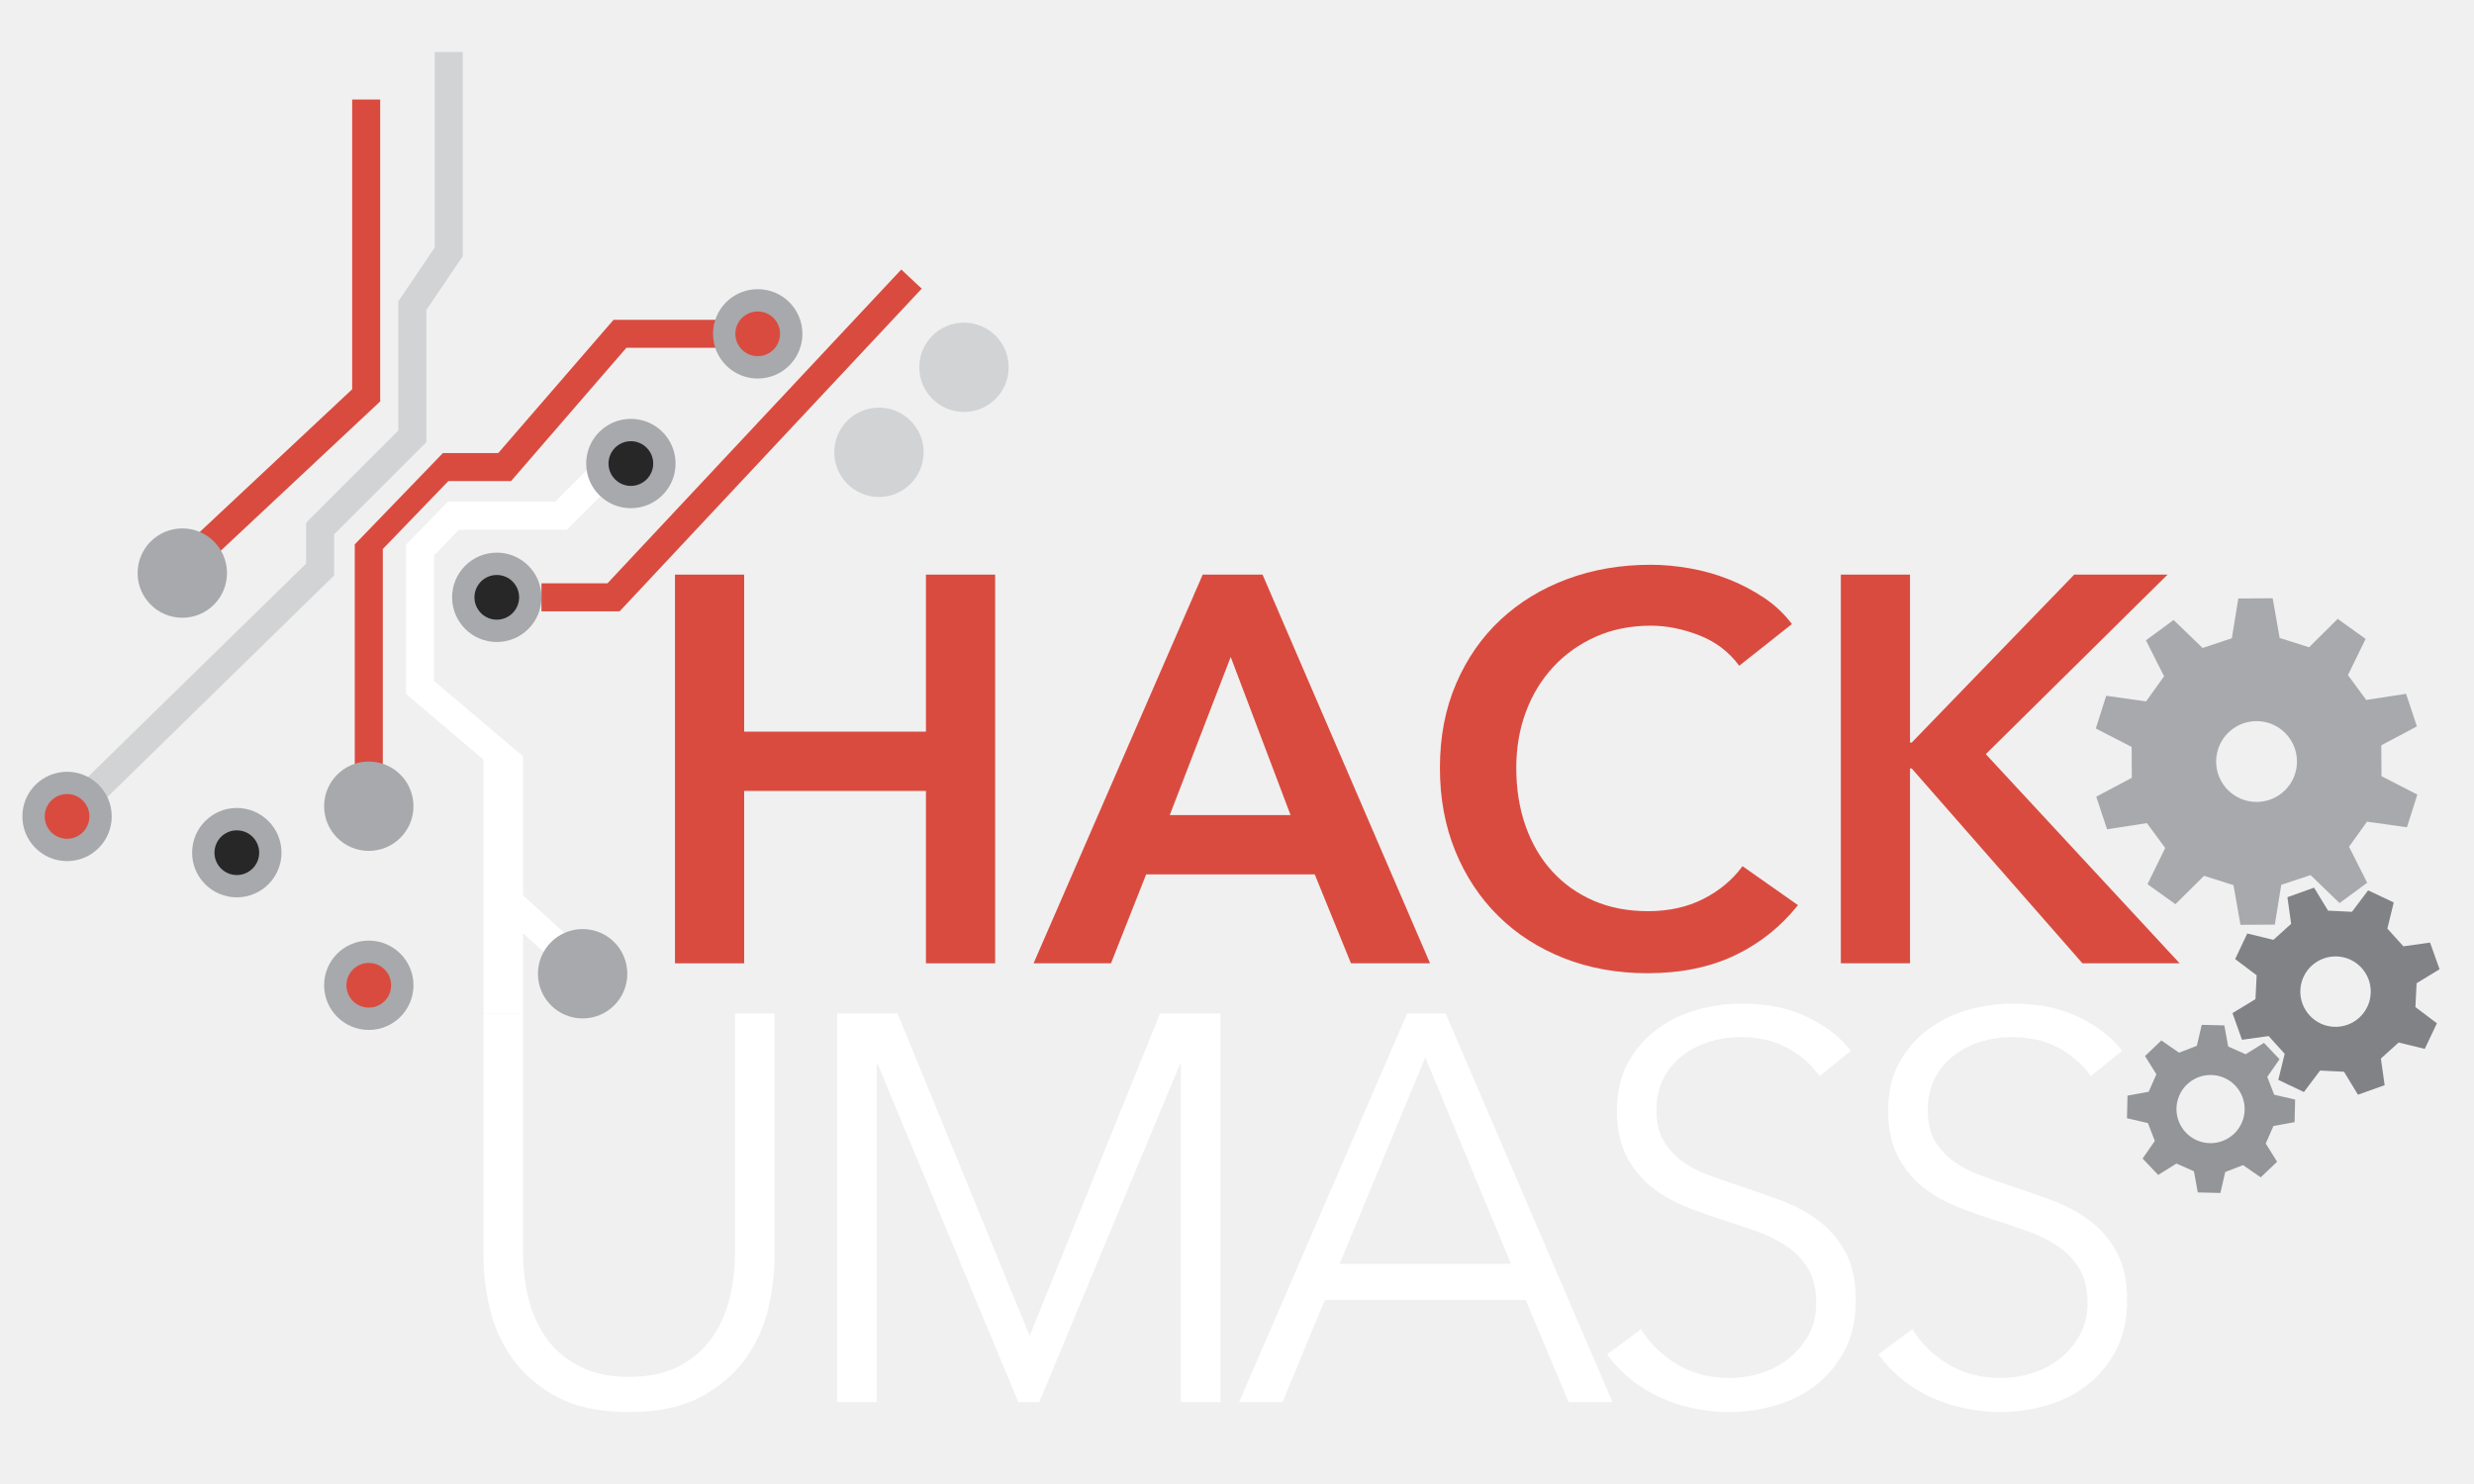
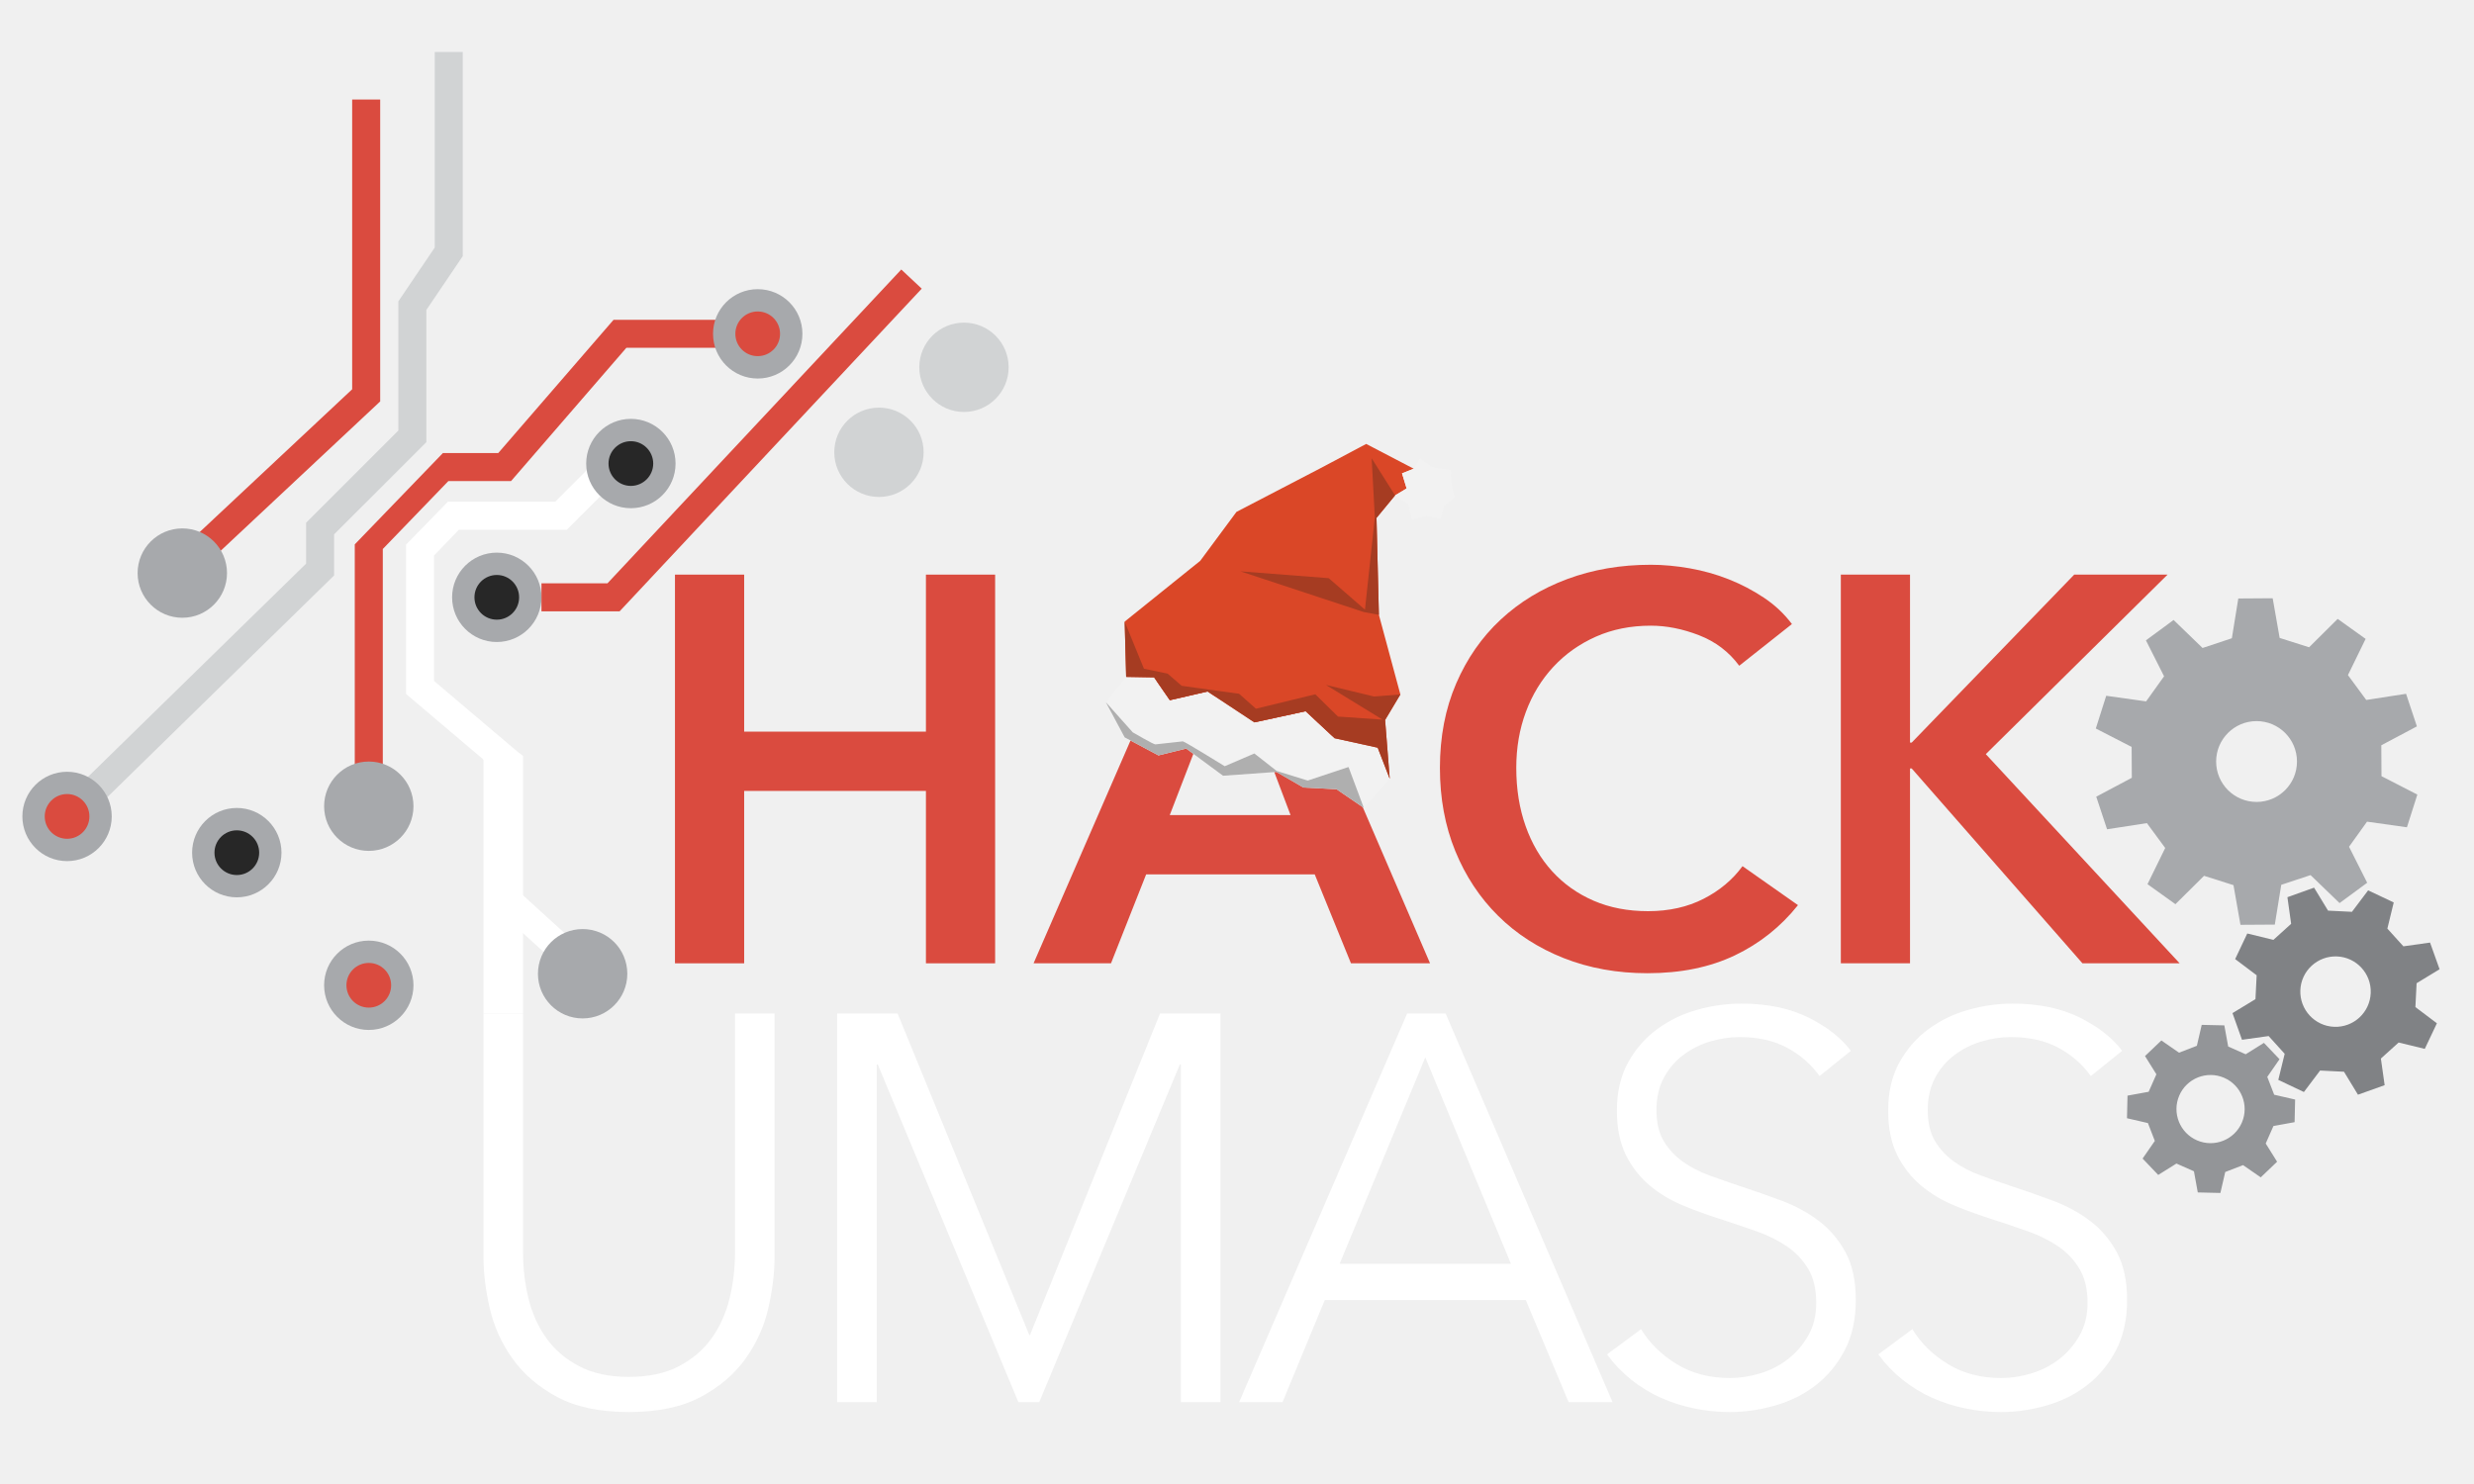
<svg xmlns="http://www.w3.org/2000/svg" version="1.1" id="Layer_1" x="0px" y="0px" width="414.875px" height="248.76px" viewBox="0 0 414.875 248.76" enable-background="new 0 0 414.875 248.76" xml:space="preserve">
-   <g id="toolbar">
- </g>
-   <g>
-     <polygon class="gray-stroke" fill="#D1D3D4" points="16.642,135.038 13.356,131.678 51.327,94.55 51.327,87.685 66.801,72.216 66.801,50.549   72.901,41.529 72.901,8.723 77.6,8.723 77.6,42.968 71.5,51.987 71.5,74.162 56.026,89.633 56.026,96.525  " />
+   <g id="Layer_1">
+     <g id="toolbar">
+ 	</g>
+     <g>
+       <polygon class="gray-stroke" fill="#D1D3D4" points="16.642,135.038 13.356,131.678 51.327,94.55 51.327,87.685 66.801,72.216 66.801,50.549    72.901,41.529 72.901,8.723 77.6,8.723 77.6,42.968 71.5,51.987 71.5,74.162 56.026,89.633 56.026,96.525  " />
+     </g>
+     <g>
+       <g>
+         <polygon class="red-stroke" fill="#DA4B3F" points="64.192,129.405 59.492,129.405 59.492,91.313 74.274,75.992 83.555,75.992 102.891,53.642     121.154,53.642 121.154,58.341 105.038,58.341 85.703,80.692 75.191,80.692 64.192,92.091   " />
+       </g>
+     </g>
+     <g>
+       <polygon class="white-stroke" fill="#FFFFFF" points="92.497,160.887 82.277,151.583 82.277,128.431 68.09,116.401 68.09,91.354 75.11,84.163    93.103,84.163 98.432,78.833 101.756,82.156 95.051,88.86 76.945,88.86 72.788,93.188 72.788,114.226 86.979,126.251    86.979,149.511 87.749,150.212 95.658,157.414  " />
+     </g>
+     <g>
+       <g>
+         <polygon class="red-stroke" fill="#DA4B3F" points="35.939,93.384 32.727,89.955 59.057,65.296 59.057,16.7 63.756,16.7 63.756,67.334   " />
+       </g>
+     </g>
+     <g>
+       <path class="dot" fill="#A7A9AC" d="M61.843,127.739c-4.133,0-7.491,3.357-7.491,7.498c0,4.138,3.357,7.49,7.491,7.49    c4.143,0,7.494-3.354,7.494-7.49C69.337,131.097,65.986,127.739,61.843,127.739z" />
+     </g>
+     <g>
+       <path class="dot" fill="#A7A9AC" d="M39.714,135.526c-4.145,0-7.498,3.367-7.498,7.5c0,4.141,3.353,7.492,7.498,7.492    c4.136,0,7.489-3.353,7.489-7.492C47.204,138.894,43.85,135.526,39.714,135.526z" />
+     </g>
+     <g>
+       <circle class="white-circuit" fill="#272727" cx="39.714" cy="143.029" r="3.749" />
+     </g>
+     <g>
+       <path class="dot" fill="#A7A9AC" d="M61.843,157.776c-4.133,0-7.491,3.35-7.491,7.488s3.357,7.5,7.491,7.5c4.143,0,7.494-3.361,7.494-7.5    C69.337,161.13,65.986,157.776,61.843,157.776z" />
+     </g>
+     <g>
+       <g>
+         <path class="red-circuit" fill="#DA4B3F" d="M61.843,161.522c-2.068,0-3.748,1.676-3.748,3.742c0,2.073,1.68,3.752,3.748,3.752     c2.077,0,3.75-1.679,3.75-3.752C65.592,163.198,63.92,161.522,61.843,161.522z" />
+       </g>
+     </g>
+     <g>
+       <path class="dot" fill="#A7A9AC" d="M11.25,129.456c-4.148,0-7.498,3.352-7.498,7.488c0,4.14,3.351,7.498,7.498,7.498    c4.14,0,7.487-3.358,7.487-7.498C18.736,132.808,15.391,129.456,11.25,129.456z" />
+     </g>
+     <g>
+       <g>
+         <path class="red-circuit" fill="#DA4B3F" d="M11.25,133.192c-2.074,0-3.75,1.683-3.75,3.755c0,2.073,1.676,3.75,3.75,3.75     c2.059,0,3.744-1.677,3.744-3.75C14.995,134.875,13.31,133.192,11.25,133.192z" />
+       </g>
+     </g>
+     <g>
+       <path class="dot" fill="#A7A9AC" d="M105.789,70.259c-4.134,0-7.487,3.354-7.487,7.498c0,4.137,3.349,7.489,7.487,7.489    c4.149,0,7.498-3.354,7.498-7.489C113.286,73.611,109.937,70.259,105.789,70.259z" />
+     </g>
+     <g>
+       <path class="white-circuit" fill="#272727" d="M105.789,74.007c-2.071,0-3.744,1.68-3.744,3.75c0,2.059,1.673,3.747,3.744,3.747    c2.074,0,3.753-1.688,3.753-3.747C109.538,75.687,107.86,74.007,105.789,74.007z" />
+     </g>
+     <g>
+       <path class="dot" fill="#A7A9AC" d="M127.065,48.506c-4.141,0-7.494,3.352-7.494,7.487c0,4.148,3.353,7.501,7.494,7.501    c4.147,0,7.496-3.354,7.496-7.501C134.562,51.855,131.212,48.506,127.065,48.506z" />
+     </g>
+     <g>
+       <g>
+         <path class="red-circuit" fill="#DA4B3F" d="M127.065,52.247c-2.073,0-3.75,1.674-3.75,3.744c0,2.078,1.676,3.747,3.75,3.747     c2.069,0,3.746-1.669,3.746-3.747C130.811,53.921,129.134,52.247,127.065,52.247z" />
+       </g>
+     </g>
+     <g>
+       <path class="dot" fill="#A7A9AC" d="M83.312,92.698c-4.146,0-7.497,3.363-7.497,7.493c0,4.14,3.351,7.499,7.497,7.499    c4.137,0,7.488-3.359,7.488-7.499C90.799,96.062,87.453,92.698,83.312,92.698z" />
+     </g>
+     <g>
+       <path class="white-circuit" fill="#272727" d="M83.312,96.444c-2.072,0-3.75,1.682-3.75,3.75c0,2.074,1.678,3.75,3.75,3.75    c2.065,0,3.741-1.676,3.741-3.75C87.053,98.126,85.376,96.444,83.312,96.444z" />
+     </g>
+     <g>
+       <g>
+         <polygon class="red-stroke" fill="#DA4B3F" points="103.908,102.541 90.799,102.541 90.799,97.844 101.87,97.844 151.138,45.208 154.569,48.418   " />
+       </g>
+     </g>
+     <g>
+       <path class="dot" fill="#A7A9AC" d="M30.577,88.635c-4.144,0-7.5,3.354-7.5,7.491c0,4.134,3.357,7.496,7.5,7.496    c4.137,0,7.491-3.362,7.491-7.496C38.068,91.989,34.715,88.635,30.577,88.635z" />
+     </g>
+     <g>
+       <path class="dot" fill="#A7A9AC" d="M97.703,155.841c-4.139,0-7.492,3.355-7.492,7.502c0,4.127,3.353,7.487,7.492,7.487    c4.144,0,7.494-3.36,7.494-7.487C105.199,159.196,101.85,155.841,97.703,155.841z" />
+     </g>
+     <g enable-background="new    ">
+       <path class="hack" fill="#DA4B3F" d="M113.189,96.386h11.603v26.338h30.481V96.386h11.604v65.199h-11.604v-28.916h-30.481v28.916h-11.603V96.386    z" />
+       <path class="hack" fill="#DA4B3F" d="M201.687,96.386h10.037l28.087,65.199h-13.262l-6.076-14.918h-28.271l-5.894,14.918h-12.985L201.687,96.386    z M216.42,136.722L206.383,110.2l-10.222,26.521H216.42z" />
+       <path class="hack" fill="#DA4B3F" d="M291.659,111.673c-1.721-2.333-3.961-4.036-6.724-5.111c-2.763-1.073-5.465-1.611-8.104-1.611    c-3.377,0-6.445,0.614-9.209,1.842c-2.763,1.229-5.143,2.917-7.137,5.064c-1.996,2.15-3.531,4.667-4.604,7.552    c-1.075,2.887-1.611,6.018-1.611,9.393c0,3.563,0.521,6.815,1.564,9.762c1.043,2.947,2.533,5.479,4.467,7.599    s4.251,3.761,6.953,4.927c2.699,1.167,5.738,1.75,9.115,1.75c3.5,0,6.6-0.691,9.303-2.072c2.699-1.382,4.88-3.207,6.537-5.479    l9.302,6.538c-2.888,3.623-6.416,6.432-10.591,8.427c-4.176,1.994-9.057,2.992-14.643,2.992c-5.097,0-9.777-0.846-14.044-2.532    c-4.269-1.688-7.937-4.052-11.004-7.091c-3.071-3.039-5.465-6.66-7.185-10.866c-1.719-4.205-2.578-8.854-2.578-13.952    c0-5.217,0.906-9.93,2.718-14.135c1.81-4.205,4.296-7.782,7.459-10.729c3.161-2.947,6.892-5.218,11.188-6.814    c4.297-1.597,8.963-2.395,13.998-2.395c2.086,0,4.267,0.2,6.537,0.599c2.271,0.399,4.45,1.013,6.538,1.842    c2.087,0.828,4.052,1.857,5.894,3.085c1.843,1.229,3.408,2.702,4.697,4.42L291.659,111.673z" />
+       <path class="hack" fill="#DA4B3F" d="M308.696,96.386h11.602v28.18h0.277l27.258-28.18h15.656l-30.482,30.113l32.508,35.086h-16.301    l-28.639-32.691h-0.277v32.691h-11.602V96.386L308.696,96.386z" />
+     </g>
+     <path class="umass" fill="#FFFFFF" d="M105.485,236.853c-4.912,0-8.933-0.845-12.063-2.531c-3.131-1.688-5.617-3.821-7.459-6.4   c-1.842-2.578-3.117-5.387-3.822-8.426c-0.707-3.039-1.059-5.908-1.059-8.61v-40.888h6.63v40.15c0,2.641,0.307,5.203,0.921,7.689   c0.613,2.486,1.611,4.696,2.993,6.63c1.381,1.935,3.208,3.5,5.479,4.696c2.271,1.197,5.065,1.796,8.38,1.796s6.108-0.599,8.38-1.796   c2.271-1.196,4.098-2.764,5.479-4.696c1.381-1.934,2.379-4.143,2.993-6.63c0.613-2.486,0.921-5.05,0.921-7.689v-40.15h6.63v40.888   c0,2.702-0.354,5.571-1.059,8.61c-0.706,3.039-1.98,5.848-3.822,8.426c-1.842,2.579-4.344,4.713-7.505,6.4   C114.34,236.008,110.334,236.853,105.485,236.853z" />
+     <path class="umass" fill="#FFFFFF" d="M172.618,223.96h0.092l21.825-53.964h10.13v65.198h-6.63V178.56h-0.184l-23.575,56.635h-3.499   l-23.575-56.635h-0.185v56.635h-6.63v-65.198h10.13L172.618,223.96z" />
+     <path class="umass" fill="#FFFFFF" d="M215.07,235.194h-7.275l28.18-65.198h6.445l27.994,65.198h-7.365l-7.184-17.129h-33.705L215.07,235.194z    M224.647,211.989h28.73l-14.365-34.626L224.647,211.989z" />
+     <path class="umass" fill="#FFFFFF" d="M305.133,180.494c-1.413-1.964-3.225-3.545-5.434-4.742c-2.211-1.196-4.882-1.796-8.013-1.796   c-1.597,0-3.224,0.246-4.881,0.736c-1.657,0.492-3.162,1.244-4.513,2.257c-1.352,1.013-2.439,2.286-3.27,3.821   c-0.829,1.535-1.242,3.347-1.242,5.434c0,2.088,0.396,3.808,1.191,5.156c0.796,1.351,1.854,2.502,3.169,3.453   c1.315,0.953,2.817,1.735,4.501,2.349c1.684,0.614,3.443,1.229,5.279,1.842c2.266,0.737,4.545,1.536,6.842,2.396   c2.296,0.859,4.361,1.979,6.199,3.36c1.836,1.382,3.338,3.132,4.5,5.249c1.162,2.118,1.744,4.805,1.744,8.059   c0,3.255-0.621,6.063-1.861,8.427s-2.854,4.313-4.834,5.848c-1.982,1.535-4.247,2.671-6.795,3.407   c-2.549,0.736-5.11,1.104-7.689,1.104c-1.966,0-3.93-0.199-5.893-0.599c-1.967-0.399-3.838-0.998-5.618-1.795   c-1.781-0.798-3.438-1.812-4.974-3.039s-2.887-2.64-4.051-4.235l5.709-4.236c1.411,2.334,3.391,4.281,5.94,5.848   c2.547,1.564,5.539,2.35,8.978,2.35c1.657,0,3.346-0.262,5.065-0.783c1.719-0.521,3.271-1.319,4.651-2.395   c1.381-1.074,2.517-2.394,3.406-3.96c0.889-1.565,1.336-3.392,1.336-5.479c0-2.271-0.447-4.158-1.336-5.664   c-0.891-1.503-2.072-2.763-3.545-3.775c-1.475-1.013-3.162-1.856-5.064-2.532c-1.904-0.675-3.899-1.35-5.986-2.025   c-2.148-0.676-4.268-1.441-6.354-2.303c-2.088-0.858-3.961-1.979-5.619-3.36c-1.656-1.382-2.991-3.085-4.006-5.111   c-1.012-2.024-1.52-4.512-1.52-7.459c0-3.131,0.629-5.832,1.889-8.104c1.258-2.27,2.9-4.143,4.926-5.616   c2.027-1.474,4.268-2.547,6.724-3.224c2.455-0.676,4.881-1.014,7.274-1.014c4.42,0,8.197,0.783,11.328,2.35   c3.131,1.565,5.492,3.423,7.09,5.57L305.133,180.494z" />
+     <path class="umass" fill="#FFFFFF" d="M350.624,180.494c-1.412-1.964-3.223-3.545-5.434-4.742c-2.209-1.196-4.881-1.796-8.012-1.796   c-1.598,0-3.223,0.246-4.881,0.736c-1.658,0.492-3.162,1.244-4.512,2.257c-1.354,1.013-2.441,2.286-3.271,3.821   c-0.828,1.535-1.242,3.347-1.242,5.434c0,2.088,0.396,3.808,1.191,5.156c0.797,1.351,1.854,2.502,3.17,3.453   c1.316,0.953,2.816,1.735,4.5,2.349c1.686,0.614,3.443,1.229,5.281,1.842c2.264,0.737,4.543,1.536,6.84,2.396   s4.363,1.979,6.201,3.36c1.836,1.382,3.336,3.132,4.498,5.249c1.164,2.118,1.746,4.805,1.746,8.059c0,3.255-0.621,6.063-1.861,8.427   c-1.242,2.364-2.854,4.313-4.836,5.848c-1.98,1.535-4.246,2.671-6.793,3.407c-2.549,0.736-5.111,1.104-7.691,1.104   c-1.965,0-3.93-0.199-5.893-0.599c-1.965-0.399-3.838-0.998-5.617-1.795c-1.781-0.798-3.439-1.812-4.973-3.039   c-1.535-1.228-2.887-2.64-4.053-4.235l5.711-4.236c1.41,2.334,3.391,4.281,5.938,5.848c2.547,1.564,5.539,2.35,8.979,2.35   c1.656,0,3.346-0.262,5.064-0.783c1.719-0.521,3.271-1.319,4.652-2.395c1.381-1.074,2.516-2.394,3.406-3.96   c0.889-1.565,1.336-3.392,1.336-5.479c0-2.271-0.447-4.158-1.336-5.664c-0.891-1.503-2.072-2.763-3.545-3.775   c-1.475-1.013-3.162-1.856-5.066-2.532c-1.904-0.675-3.898-1.35-5.986-2.025c-2.148-0.676-4.268-1.441-6.352-2.303   c-2.088-0.858-3.961-1.979-5.619-3.36c-1.656-1.382-2.992-3.085-4.006-5.111c-1.012-2.024-1.52-4.512-1.52-7.459   c0-3.131,0.629-5.832,1.889-8.104c1.258-2.27,2.9-4.143,4.926-5.616c2.027-1.474,4.268-2.547,6.723-3.224   c2.455-0.676,4.881-1.014,7.275-1.014c4.42,0,8.197,0.783,11.328,2.35c3.131,1.565,5.492,3.423,7.09,5.57L350.624,180.494z" />
+     <polygon class="white-stroke" fill="#FFFFFF" points="87.019,126.276 81.082,126.276 81.082,169.996 87.712,169.996 87.712,126.794 " />
+     <g>
+       <path class="dot" fill="#D1D3D4" d="M161.65,54.117c-4.133,0-7.49,3.35-7.49,7.488s3.357,7.498,7.49,7.498c4.143,0,7.494-3.359,7.494-7.498    C169.144,57.471,165.792,54.117,161.65,54.117z" />
+     </g>
+     <g>
+       <path class="dot" fill="#D1D3D4" d="M147.394,68.374c-4.133,0-7.491,3.349-7.491,7.487c0,4.139,3.357,7.498,7.491,7.498    c4.143,0,7.494-3.359,7.494-7.498C154.888,71.727,151.537,68.374,147.394,68.374z" />
+     </g>
+     <path id="gear1" fill="#939598" d="M381.243,188.877l3.548-0.646l0.088-3.795l-3.513-0.809l-1.157-2.992l2.054-2.96l-2.617-2.746l-3.059,1.912   l-2.934-1.3l-0.646-3.545l-3.793-0.087l-0.812,3.51l-2.991,1.158l-2.962-2.053l-2.745,2.62l1.91,3.056l-1.297,2.935l-3.545,0.645   l-0.09,3.792l3.511,0.811l1.159,2.993l-2.052,2.959l2.621,2.746l3.055-1.909l2.933,1.297l0.646,3.548l3.792,0.087l0.811-3.515   l2.99-1.153l2.963,2.051l2.745-2.62l-1.908-3.058L381.243,188.877z M368.441,191.289c-2.901-1.249-4.243-4.613-2.996-7.512   c1.248-2.902,4.61-4.241,7.514-2.993c2.897,1.247,4.238,4.61,2.991,7.511C374.705,191.194,371.34,192.535,368.441,191.289z" />
+     <path id="gear2" fill="#808285" d="M405.249,164.925l3.854-2.344l-1.598-4.474l-4.47,0.628l-2.688-2.973l1.068-4.385l-4.292-2.031l-2.716,3.602   l-4.006-0.2l-2.345-3.853l-4.47,1.599l0.624,4.466l-2.973,2.691l-4.383-1.069l-2.032,4.292l3.604,2.716l-0.199,4.007l-3.852,2.341   l1.594,4.474l4.467-0.626l2.691,2.978l-1.07,4.375l4.293,2.034l2.715-3.601l4.008,0.2l2.344,3.852l4.474-1.598l-0.631-4.467   l2.976-2.688l4.385,1.066l2.032-4.292l-3.604-2.718L405.249,164.925z M391.425,172.237c-3.261-0.131-5.796-2.878-5.673-6.136   c0.129-3.26,2.88-5.797,6.142-5.67c3.255,0.13,5.798,2.877,5.661,6.14C397.428,169.826,394.684,172.364,391.425,172.237z" />
+     <path id="gear3" fill="#A7A9AC" d="M403.628,138.768l1.746-5.487l-6.012-3.089l-0.031-5.179l5.969-3.17l-1.816-5.465l-6.678,1.032l-3.07-4.169   l2.965-6.074l-4.684-3.354l-4.799,4.761l-4.934-1.569l-1.168-6.655l-5.766,0.039l-1.08,6.67l-4.914,1.633l-4.857-4.698l-4.639,3.417   l3.043,6.031l-3.016,4.208l-6.689-0.941l-1.744,5.489l6.008,3.092l0.031,5.176l-5.965,3.17l1.814,5.467l6.68-1.033l3.07,4.17   l-2.969,6.07l4.684,3.357l4.799-4.758l4.936,1.564l1.17,6.656l5.76-0.038l1.082-6.673l4.914-1.629l4.861,4.695l4.635-3.414   l-3.045-6.037l3.018-4.207L403.628,138.768z M378.414,134.517c-3.748,0-6.781-3.033-6.781-6.777c0-3.744,3.033-6.781,6.781-6.781   c3.744,0,6.777,3.037,6.777,6.781C385.191,131.483,382.158,134.517,378.414,134.517z" />
  </g>
-   <g>
-     <g>
-       <polygon class="red-stroke" fill="#DA4B3F" points="64.192,129.405 59.492,129.405 59.492,91.313 74.274,75.992 83.555,75.992 102.891,53.642    121.154,53.642 121.154,58.341 105.038,58.341 85.703,80.692 75.191,80.692 64.192,92.091   " />
-     </g>
+   <g id="santahat">
+     <polygon fill="#F2F2F2" points="228.703,135.514 233.049,130.631 231.03,125.417 223.807,123.831 218.951,119.297 210.348,121.168    202.506,115.987 196.176,117.449 193.536,113.628 188.847,113.545 185.44,117.783 188.6,123.686 194.262,126.713 198.917,125.561    205.102,130.121 214.05,129.481 218.573,132.1 224.12,132.383  " />
+     <polygon fill="#DA4727" points="188.847,113.545 193.536,113.628 196.176,117.449 202.506,115.987 210.348,121.168    218.951,119.297 223.807,123.831 231.03,125.417 233.049,130.631 232.273,120.77 234.835,116.485 231.233,103.136 230.832,86.875    233.947,83.095 235.882,81.934 235.11,79.395 237.071,78.623 229.102,74.464 221.451,78.528 207.349,85.863 201.272,94.07    188.6,104.267  " />
+     <polygon fill="#F2F2F2" points="237.071,78.623 235.11,79.395 235.882,81.934 233.947,83.095 236.189,84.599 236.718,87.189    239.208,86.567 241.615,87.009 242.116,84.935 243.932,83.404 243.436,81.395 243.274,78.833 240.2,78.373 238.085,76.878  " />
+     <polygon fill="#A63C22" points="188.6,104.267 188.847,113.545 193.536,113.628 196.176,117.449 202.506,115.987 210.348,121.168    218.951,119.297 223.807,123.831 231.03,125.417 233.049,130.631 232.273,120.77 234.835,116.485 230.418,116.833 222.355,114.89    231.858,120.714 224.371,120.196 220.569,116.459 210.613,118.877 207.786,116.372 198.167,115.04 195.809,112.997    191.834,112.173  " />
+     <polygon fill="#A63C22" points="230.832,86.875 231.233,103.136 228.691,102.662 208.014,95.838 222.817,96.982 228.897,102.262    230.551,86.797 230.021,76.878 233.947,83.095  " />
+     <path fill="#AFAFAF" d="M185.44,117.783l3.16,5.903l5.662,3.027l4.654-1.152l6.186,4.561l8.948-0.64l4.523,2.618l5.547,0.283   l4.583,3.131l-2.563-6.854l-6.842,2.273l-5.206-1.613l-3.744-2.932l-4.968,2.136c0,0-6.816-4.206-7.015-4.17   c-0.199,0.039-4.366,0.462-4.615,0.508c-0.249,0.047-3.794-2.02-3.794-2.02L185.44,117.783z" />
  </g>
-   <g>
-     <polygon class="white-stroke" fill="#FFFFFF" points="92.497,160.887 82.277,151.583 82.277,128.431 68.09,116.401 68.09,91.354 75.11,84.163   93.103,84.163 98.432,78.833 101.756,82.156 95.051,88.86 76.945,88.86 72.788,93.188 72.788,114.226 86.979,126.251   86.979,149.511 87.749,150.212 95.658,157.414  " />
-   </g>
-   <g>
-     <g>
-       <polygon class="red-stroke" fill="#DA4B3F" points="35.939,93.384 32.727,89.955 59.057,65.296 59.057,16.7 63.756,16.7 63.756,67.334   " />
-     </g>
-   </g>
-   <g>
-     <path class="dot" fill="#A7A9AC" d="M61.843,127.739c-4.133,0-7.491,3.357-7.491,7.498c0,4.138,3.357,7.49,7.491,7.49   c4.143,0,7.494-3.354,7.494-7.49C69.337,131.097,65.986,127.739,61.843,127.739z" />
-   </g>
-   <g>
-     <path class="dot" fill="#A7A9AC" d="M39.714,135.526c-4.145,0-7.498,3.367-7.498,7.5c0,4.141,3.353,7.492,7.498,7.492   c4.136,0,7.489-3.353,7.489-7.492C47.204,138.894,43.85,135.526,39.714,135.526z" />
-   </g>
-   <g>
-     <circle class="white-circuit" fill="#272727" cx="39.714" cy="143.029" r="3.749" />
-   </g>
-   <g>
-     <path class="dot" fill="#A7A9AC" d="M61.843,157.776c-4.133,0-7.491,3.35-7.491,7.488s3.357,7.5,7.491,7.5c4.143,0,7.494-3.361,7.494-7.5   C69.337,161.13,65.986,157.776,61.843,157.776z" />
-   </g>
-   <g>
-     <g>
-       <path class="red-circuit" fill="#DA4B3F" d="M61.843,161.522c-2.068,0-3.748,1.676-3.748,3.742c0,2.073,1.68,3.752,3.748,3.752    c2.077,0,3.75-1.679,3.75-3.752C65.592,163.198,63.92,161.522,61.843,161.522z" />
-     </g>
-   </g>
-   <g>
-     <path class="dot" fill="#A7A9AC" d="M11.25,129.456c-4.148,0-7.498,3.352-7.498,7.488c0,4.14,3.351,7.498,7.498,7.498   c4.14,0,7.487-3.358,7.487-7.498C18.736,132.808,15.391,129.456,11.25,129.456z" />
-   </g>
-   <g>
-     <g>
-       <path class="red-circuit" fill="#DA4B3F" d="M11.25,133.192c-2.074,0-3.75,1.683-3.75,3.755c0,2.073,1.676,3.75,3.75,3.75    c2.059,0,3.744-1.677,3.744-3.75C14.995,134.875,13.31,133.192,11.25,133.192z" />
-     </g>
-   </g>
-   <g>
-     <path class="dot" fill="#A7A9AC" d="M105.789,70.259c-4.134,0-7.487,3.354-7.487,7.498c0,4.137,3.349,7.489,7.487,7.489   c4.149,0,7.498-3.354,7.498-7.489C113.286,73.611,109.937,70.259,105.789,70.259z" />
-   </g>
-   <g>
-     <path class="white-circuit" fill="#272727" d="M105.789,74.007c-2.071,0-3.744,1.68-3.744,3.75c0,2.059,1.673,3.747,3.744,3.747   c2.074,0,3.753-1.688,3.753-3.747C109.538,75.687,107.86,74.007,105.789,74.007z" />
-   </g>
-   <g>
-     <path class="dot" fill="#A7A9AC" d="M127.065,48.506c-4.141,0-7.494,3.352-7.494,7.487c0,4.148,3.353,7.501,7.494,7.501   c4.147,0,7.496-3.354,7.496-7.501C134.562,51.855,131.212,48.506,127.065,48.506z" />
-   </g>
-   <g>
-     <g>
-       <path class="red-circuit" fill="#DA4B3F" d="M127.065,52.247c-2.073,0-3.75,1.674-3.75,3.744c0,2.078,1.676,3.747,3.75,3.747    c2.069,0,3.746-1.669,3.746-3.747C130.811,53.921,129.134,52.247,127.065,52.247z" />
-     </g>
-   </g>
-   <g>
-     <path class="dot" fill="#A7A9AC" d="M83.312,92.698c-4.146,0-7.497,3.363-7.497,7.493c0,4.14,3.351,7.499,7.497,7.499   c4.137,0,7.488-3.359,7.488-7.499C90.799,96.062,87.453,92.698,83.312,92.698z" />
-   </g>
-   <g>
-     <path class="white-circuit" fill="#272727" d="M83.312,96.444c-2.072,0-3.75,1.682-3.75,3.75c0,2.074,1.678,3.75,3.75,3.75   c2.065,0,3.741-1.676,3.741-3.75C87.053,98.126,85.376,96.444,83.312,96.444z" />
-   </g>
-   <g>
-     <g>
-       <polygon class="red-stroke" fill="#DA4B3F" points="103.908,102.541 90.799,102.541 90.799,97.844 101.87,97.844 151.138,45.208 154.569,48.418   " />
-     </g>
-   </g>
-   <g>
-     <path class="dot" fill="#A7A9AC" d="M30.577,88.635c-4.144,0-7.5,3.354-7.5,7.491c0,4.134,3.357,7.496,7.5,7.496   c4.137,0,7.491-3.362,7.491-7.496C38.068,91.989,34.715,88.635,30.577,88.635z" />
-   </g>
-   <g>
-     <path class="dot" fill="#A7A9AC" d="M97.703,155.841c-4.139,0-7.492,3.355-7.492,7.502c0,4.127,3.353,7.487,7.492,7.487   c4.144,0,7.494-3.36,7.494-7.487C105.199,159.196,101.85,155.841,97.703,155.841z" />
-   </g>
-   <g enable-background="new    ">
-     <path class="hack" fill="#DA4B3F" d="M113.189,96.386h11.603v26.338h30.481V96.386h11.604v65.199h-11.604v-28.916h-30.481v28.916h-11.603V96.386   z" />
-     <path class="hack" fill="#DA4B3F" d="M201.687,96.386h10.037l28.087,65.199h-13.262l-6.076-14.918h-28.271l-5.894,14.918h-12.985L201.687,96.386   z M216.42,136.722L206.383,110.2l-10.222,26.521H216.42z" />
-     <path class="hack" fill="#DA4B3F" d="M291.659,111.673c-1.721-2.333-3.961-4.036-6.724-5.111c-2.763-1.073-5.465-1.611-8.104-1.611   c-3.377,0-6.445,0.614-9.209,1.842c-2.763,1.229-5.143,2.917-7.137,5.064c-1.996,2.15-3.531,4.667-4.604,7.552   c-1.075,2.887-1.611,6.018-1.611,9.393c0,3.563,0.521,6.815,1.564,9.762c1.043,2.947,2.533,5.479,4.467,7.599   s4.251,3.761,6.953,4.927c2.699,1.167,5.738,1.75,9.115,1.75c3.5,0,6.6-0.691,9.303-2.072c2.699-1.382,4.88-3.207,6.537-5.479   l9.302,6.538c-2.888,3.623-6.416,6.432-10.591,8.427c-4.176,1.994-9.057,2.992-14.643,2.992c-5.097,0-9.777-0.846-14.044-2.532   c-4.269-1.688-7.937-4.052-11.004-7.091c-3.071-3.039-5.465-6.66-7.185-10.866c-1.719-4.205-2.578-8.854-2.578-13.952   c0-5.217,0.906-9.93,2.718-14.135c1.81-4.205,4.296-7.782,7.459-10.729c3.161-2.947,6.892-5.218,11.188-6.814   c4.297-1.597,8.963-2.395,13.998-2.395c2.086,0,4.267,0.2,6.537,0.599c2.271,0.399,4.45,1.013,6.538,1.842   c2.087,0.828,4.052,1.857,5.894,3.085c1.843,1.229,3.408,2.702,4.697,4.42L291.659,111.673z" />
-     <path class="hack" fill="#DA4B3F" d="M308.696,96.386h11.602v28.18h0.277l27.258-28.18h15.656l-30.482,30.113l32.508,35.086h-16.301   l-28.639-32.691h-0.277v32.691h-11.602V96.386L308.696,96.386z" />
-   </g>
-   <path class="umass" fill="#FFFFFF" d="M105.485,236.853c-4.912,0-8.933-0.845-12.063-2.531c-3.131-1.688-5.617-3.821-7.459-6.4  c-1.842-2.578-3.117-5.387-3.822-8.426c-0.707-3.039-1.059-5.908-1.059-8.61v-40.888h6.63v40.15c0,2.641,0.307,5.203,0.921,7.689  c0.613,2.486,1.611,4.696,2.993,6.63c1.381,1.935,3.208,3.5,5.479,4.696c2.271,1.197,5.065,1.796,8.38,1.796s6.108-0.599,8.38-1.796  c2.271-1.196,4.098-2.764,5.479-4.696c1.381-1.934,2.379-4.143,2.993-6.63c0.613-2.486,0.921-5.05,0.921-7.689v-40.15h6.63v40.888  c0,2.702-0.354,5.571-1.059,8.61c-0.706,3.039-1.98,5.848-3.822,8.426c-1.842,2.579-4.344,4.713-7.505,6.4  C114.34,236.008,110.334,236.853,105.485,236.853z" />
-   <path class="umass" fill="#FFFFFF" d="M172.618,223.96h0.092l21.825-53.964h10.13v65.198h-6.63V178.56h-0.184l-23.575,56.635h-3.499  l-23.575-56.635h-0.185v56.635h-6.63v-65.198h10.13L172.618,223.96z" />
-   <path class="umass" fill="#FFFFFF" d="M215.07,235.194h-7.275l28.18-65.198h6.445l27.994,65.198h-7.365l-7.184-17.129h-33.705L215.07,235.194z   M224.647,211.989h28.73l-14.365-34.626L224.647,211.989z" />
-   <path class="umass" fill="#FFFFFF" d="M305.133,180.494c-1.413-1.964-3.225-3.545-5.434-4.742c-2.211-1.196-4.882-1.796-8.013-1.796  c-1.597,0-3.224,0.246-4.881,0.736c-1.657,0.492-3.162,1.244-4.513,2.257c-1.352,1.013-2.439,2.286-3.27,3.821  c-0.829,1.535-1.242,3.347-1.242,5.434c0,2.088,0.396,3.808,1.191,5.156c0.796,1.351,1.854,2.502,3.169,3.453  c1.315,0.953,2.817,1.735,4.501,2.349c1.684,0.614,3.443,1.229,5.279,1.842c2.266,0.737,4.545,1.536,6.842,2.396  c2.296,0.859,4.361,1.979,6.199,3.36c1.836,1.382,3.338,3.132,4.5,5.249c1.162,2.118,1.744,4.805,1.744,8.059  c0,3.255-0.621,6.063-1.861,8.427s-2.854,4.313-4.834,5.848c-1.982,1.535-4.247,2.671-6.795,3.407  c-2.549,0.736-5.11,1.104-7.689,1.104c-1.966,0-3.93-0.199-5.893-0.599c-1.967-0.399-3.838-0.998-5.618-1.795  c-1.781-0.798-3.438-1.812-4.974-3.039s-2.887-2.64-4.051-4.235l5.709-4.236c1.411,2.334,3.391,4.281,5.94,5.848  c2.547,1.564,5.539,2.35,8.978,2.35c1.657,0,3.346-0.262,5.065-0.783c1.719-0.521,3.271-1.319,4.651-2.395  c1.381-1.074,2.517-2.394,3.406-3.96c0.889-1.565,1.336-3.392,1.336-5.479c0-2.271-0.447-4.158-1.336-5.664  c-0.891-1.503-2.072-2.763-3.545-3.775c-1.475-1.013-3.162-1.856-5.064-2.532c-1.904-0.675-3.899-1.35-5.986-2.025  c-2.148-0.676-4.268-1.441-6.354-2.303c-2.088-0.858-3.961-1.979-5.619-3.36c-1.656-1.382-2.991-3.085-4.006-5.111  c-1.012-2.024-1.52-4.512-1.52-7.459c0-3.131,0.629-5.832,1.889-8.104c1.258-2.27,2.9-4.143,4.926-5.616  c2.027-1.474,4.268-2.547,6.724-3.224c2.455-0.676,4.881-1.014,7.274-1.014c4.42,0,8.197,0.783,11.328,2.35  c3.131,1.565,5.492,3.423,7.09,5.57L305.133,180.494z" />
-   <path class="umass" fill="#FFFFFF" d="M350.624,180.494c-1.412-1.964-3.223-3.545-5.434-4.742c-2.209-1.196-4.881-1.796-8.012-1.796  c-1.598,0-3.223,0.246-4.881,0.736c-1.658,0.492-3.162,1.244-4.512,2.257c-1.354,1.013-2.441,2.286-3.271,3.821  c-0.828,1.535-1.242,3.347-1.242,5.434c0,2.088,0.396,3.808,1.191,5.156c0.797,1.351,1.854,2.502,3.17,3.453  c1.316,0.953,2.816,1.735,4.5,2.349c1.686,0.614,3.443,1.229,5.281,1.842c2.264,0.737,4.543,1.536,6.84,2.396  s4.363,1.979,6.201,3.36c1.836,1.382,3.336,3.132,4.498,5.249c1.164,2.118,1.746,4.805,1.746,8.059c0,3.255-0.621,6.063-1.861,8.427  c-1.242,2.364-2.854,4.313-4.836,5.848c-1.98,1.535-4.246,2.671-6.793,3.407c-2.549,0.736-5.111,1.104-7.691,1.104  c-1.965,0-3.93-0.199-5.893-0.599c-1.965-0.399-3.838-0.998-5.617-1.795c-1.781-0.798-3.439-1.812-4.973-3.039  c-1.535-1.228-2.887-2.64-4.053-4.235l5.711-4.236c1.41,2.334,3.391,4.281,5.938,5.848c2.547,1.564,5.539,2.35,8.979,2.35  c1.656,0,3.346-0.262,5.064-0.783c1.719-0.521,3.271-1.319,4.652-2.395c1.381-1.074,2.516-2.394,3.406-3.96  c0.889-1.565,1.336-3.392,1.336-5.479c0-2.271-0.447-4.158-1.336-5.664c-0.891-1.503-2.072-2.763-3.545-3.775  c-1.475-1.013-3.162-1.856-5.066-2.532c-1.904-0.675-3.898-1.35-5.986-2.025c-2.148-0.676-4.268-1.441-6.352-2.303  c-2.088-0.858-3.961-1.979-5.619-3.36c-1.656-1.382-2.992-3.085-4.006-5.111c-1.012-2.024-1.52-4.512-1.52-7.459  c0-3.131,0.629-5.832,1.889-8.104c1.258-2.27,2.9-4.143,4.926-5.616c2.027-1.474,4.268-2.547,6.723-3.224  c2.455-0.676,4.881-1.014,7.275-1.014c4.42,0,8.197,0.783,11.328,2.35c3.131,1.565,5.492,3.423,7.09,5.57L350.624,180.494z" />
-   <polygon class="white-stroke" fill="#FFFFFF" points="87.019,126.276 81.082,126.276 81.082,169.996 87.712,169.996 87.712,126.794 " />
-   <g>
-     <path class="dot" fill="#D1D3D4" d="M161.65,54.117c-4.133,0-7.49,3.35-7.49,7.488s3.357,7.498,7.49,7.498c4.143,0,7.494-3.359,7.494-7.498   C169.144,57.471,165.792,54.117,161.65,54.117z" />
-   </g>
-   <g>
-     <path class="dot" fill="#D1D3D4" d="M147.394,68.374c-4.133,0-7.491,3.349-7.491,7.487c0,4.139,3.357,7.498,7.491,7.498   c4.143,0,7.494-3.359,7.494-7.498C154.888,71.727,151.537,68.374,147.394,68.374z" />
-   </g>
-   <path id="gear1" fill="#939598" d="M381.243,188.877l3.548-0.646l0.088-3.795l-3.513-0.809l-1.157-2.992l2.054-2.96l-2.617-2.746l-3.059,1.912  l-2.934-1.3l-0.646-3.545l-3.793-0.087l-0.812,3.51l-2.991,1.158l-2.962-2.053l-2.745,2.62l1.91,3.056l-1.297,2.935l-3.545,0.645  l-0.09,3.792l3.511,0.811l1.159,2.993l-2.052,2.959l2.621,2.746l3.055-1.909l2.933,1.297l0.646,3.548l3.792,0.087l0.811-3.515  l2.99-1.153l2.963,2.051l2.745-2.62l-1.908-3.058L381.243,188.877z M368.441,191.289c-2.901-1.249-4.243-4.613-2.996-7.512  c1.248-2.902,4.61-4.241,7.514-2.993c2.897,1.247,4.238,4.61,2.991,7.511C374.705,191.194,371.34,192.535,368.441,191.289z" />
-   <path id="gear2" fill="#808285" d="M405.249,164.925l3.854-2.344l-1.598-4.474l-4.47,0.628l-2.688-2.973l1.068-4.385l-4.292-2.031l-2.716,3.602  l-4.006-0.2l-2.345-3.853l-4.47,1.599l0.624,4.466l-2.973,2.691l-4.383-1.069l-2.032,4.292l3.604,2.716l-0.199,4.007l-3.852,2.341  l1.594,4.474l4.467-0.626l2.691,2.978l-1.07,4.375l4.293,2.034l2.715-3.601l4.008,0.2l2.344,3.852l4.474-1.598l-0.631-4.467  l2.976-2.688l4.385,1.066l2.032-4.292l-3.604-2.718L405.249,164.925z M391.425,172.237c-3.261-0.131-5.796-2.878-5.673-6.136  c0.129-3.26,2.88-5.797,6.142-5.67c3.255,0.13,5.798,2.877,5.661,6.14C397.428,169.826,394.684,172.364,391.425,172.237z" />
-   <path id="gear3" fill="#A7A9AC" d="M403.628,138.768l1.746-5.487l-6.012-3.089l-0.031-5.179l5.969-3.17l-1.816-5.465l-6.678,1.032l-3.07-4.169  l2.965-6.074l-4.684-3.354l-4.799,4.761l-4.934-1.569l-1.168-6.655l-5.766,0.039l-1.08,6.67l-4.914,1.633l-4.857-4.698l-4.639,3.417  l3.043,6.031l-3.016,4.208l-6.689-0.941l-1.744,5.489l6.008,3.092l0.031,5.176l-5.965,3.17l1.814,5.467l6.68-1.033l3.07,4.17  l-2.969,6.07l4.684,3.357l4.799-4.758l4.936,1.564l1.17,6.656l5.76-0.038l1.082-6.673l4.914-1.629l4.861,4.695l4.635-3.414  l-3.045-6.037l3.018-4.207L403.628,138.768z M378.414,134.517c-3.748,0-6.781-3.033-6.781-6.777c0-3.744,3.033-6.781,6.781-6.781  c3.744,0,6.777,3.037,6.777,6.781C385.191,131.483,382.158,134.517,378.414,134.517z" />
</svg>
